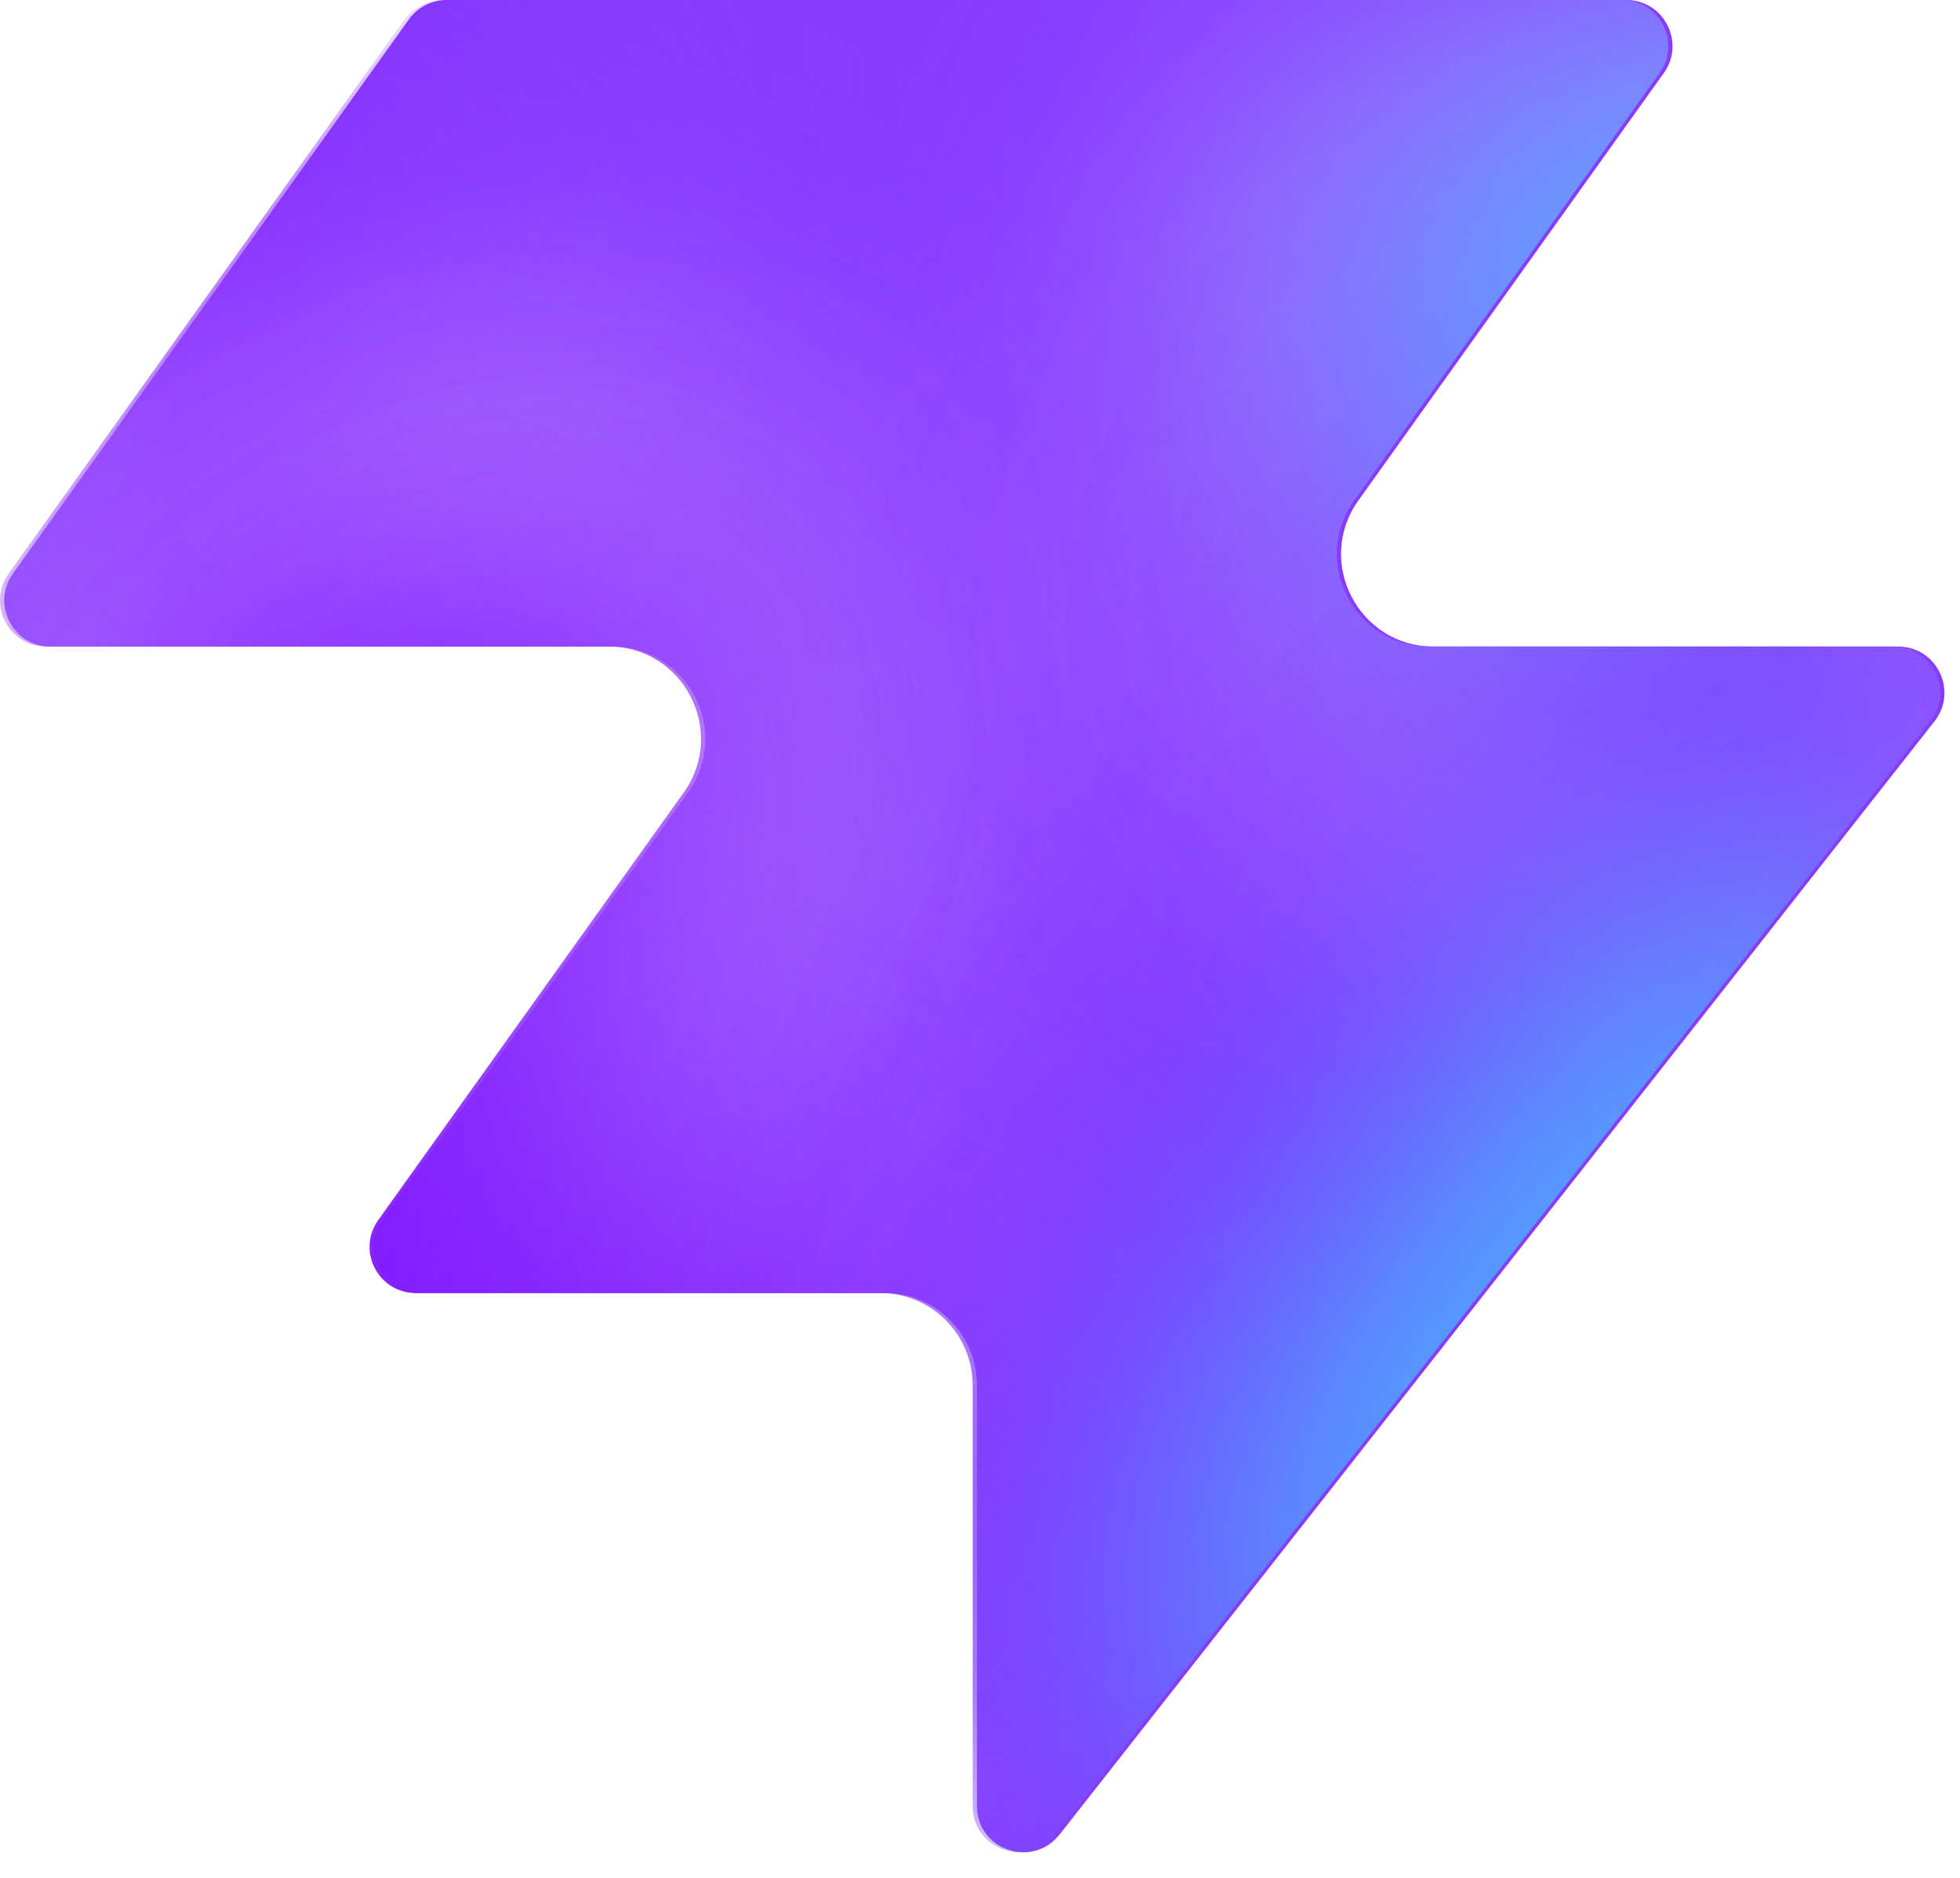
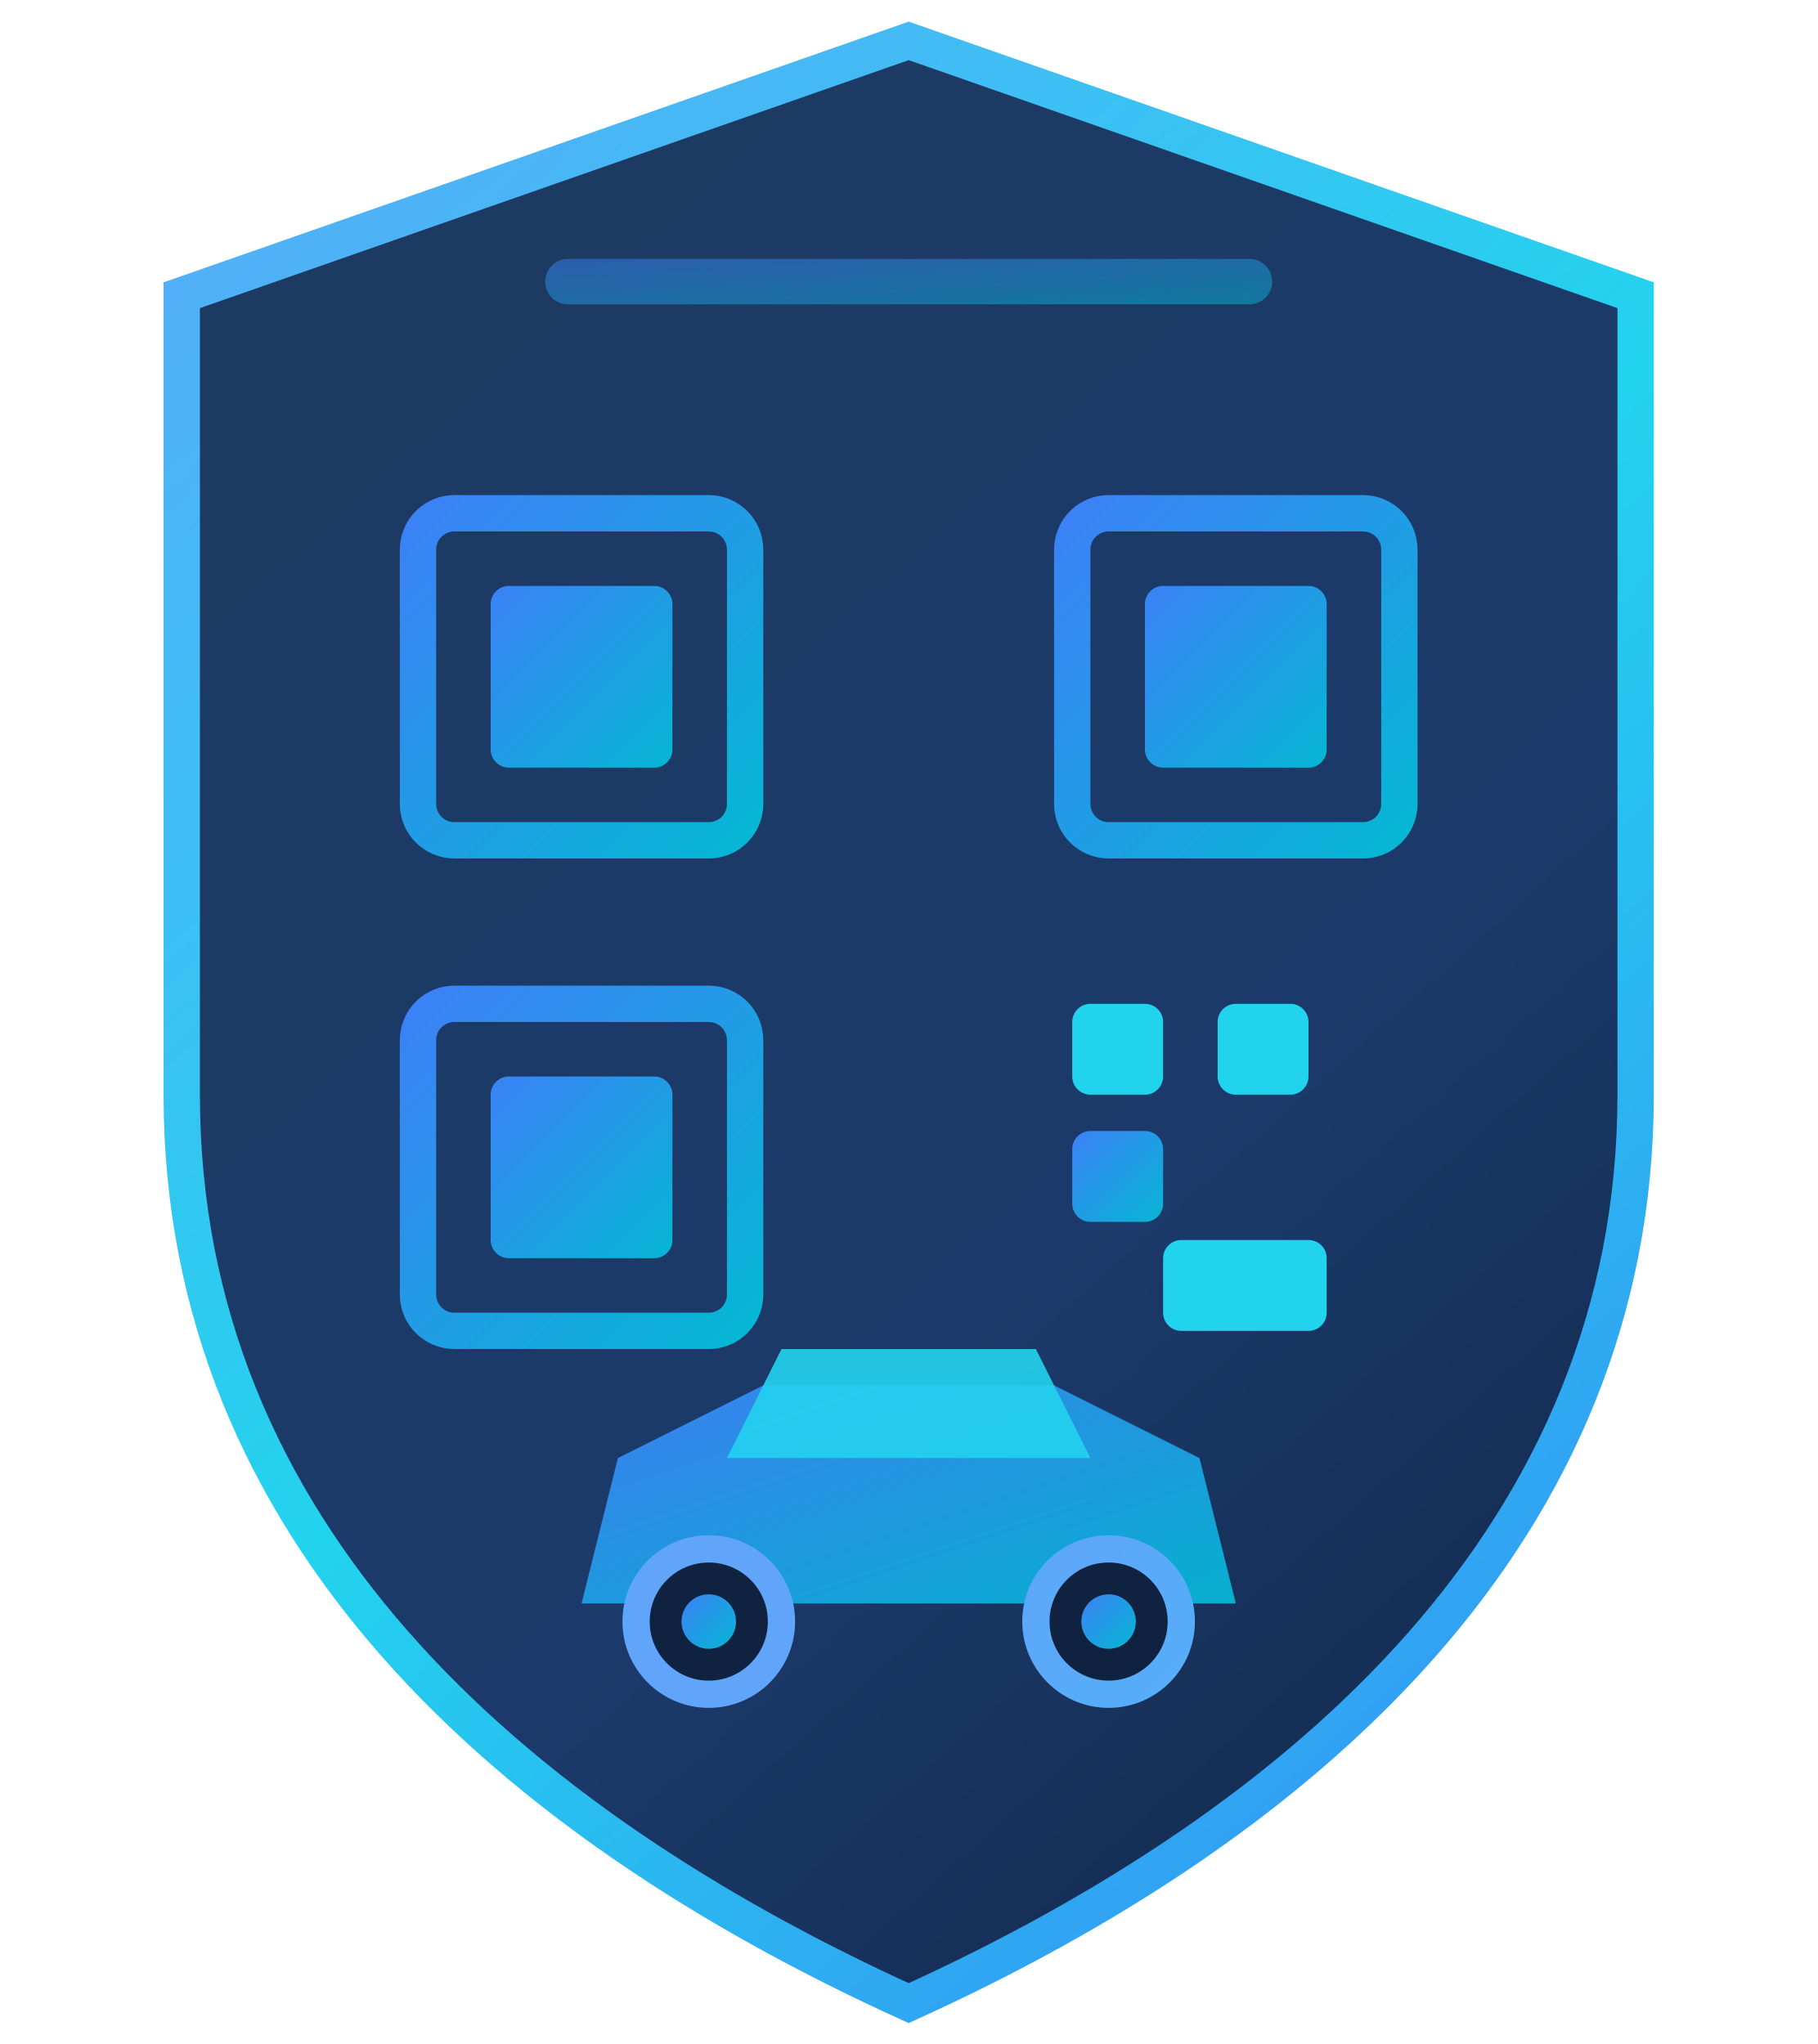
- <svg xmlns="http://www.w3.org/2000/svg" width="48" height="46" fill="none" viewBox="0 0 48 46">
-   <path fill="#863bff" d="M25.946 44.938c-.664.845-2.021.375-2.021-.698V33.937a2.26 2.26 0 0 0-2.262-2.262H10.287c-.92 0-1.456-1.04-.92-1.788l7.48-10.471c1.07-1.497 0-3.578-1.842-3.578H1.237c-.92 0-1.456-1.04-.92-1.788L10.013.474c.214-.297.556-.474.92-.474h28.894c.92 0 1.456 1.04.92 1.788l-7.48 10.471c-1.07 1.498 0 3.579 1.842 3.579h11.377c.943 0 1.473 1.088.89 1.83L25.947 44.94z" style="fill:#863bff;fill:color(display-p3 .525 .23 1);fill-opacity:1" />
-   <mask id="a" width="48" height="46" x="0" y="0" maskUnits="userSpaceOnUse" style="mask-type:alpha">
-     <path fill="#000" d="M25.842 44.938c-.664.844-2.021.375-2.021-.698V33.937a2.26 2.26 0 0 0-2.262-2.262H10.183c-.92 0-1.456-1.04-.92-1.788l7.48-10.471c1.07-1.498 0-3.579-1.842-3.579H1.133c-.92 0-1.456-1.04-.92-1.787L9.91.473c.214-.297.556-.474.92-.474h28.894c.92 0 1.456 1.04.92 1.788l-7.48 10.471c-1.07 1.498 0 3.578 1.842 3.578h11.377c.943 0 1.473 1.088.89 1.832L25.843 44.94z" style="fill:#000;fill-opacity:1" />
-   </mask>
-   <g mask="url(#a)">
-     <g filter="url(#b)">
-       <ellipse cx="5.508" cy="14.704" fill="#ede6ff" rx="5.508" ry="14.704" style="fill:#ede6ff;fill:color(display-p3 .927 .903 1);fill-opacity:1" transform="matrix(.00324 1 1 -.00324 -4.47 31.516)" />
-     </g>
-     <g filter="url(#c)">
-       <ellipse cx="10.399" cy="29.851" fill="#ede6ff" rx="10.399" ry="29.851" style="fill:#ede6ff;fill:color(display-p3 .927 .903 1);fill-opacity:1" transform="matrix(.00324 1 1 -.00324 -39.328 7.883)" />
-     </g>
-     <g filter="url(#d)">
-       <ellipse cx="5.508" cy="30.487" fill="#7e14ff" rx="5.508" ry="30.487" style="fill:#7e14ff;fill:color(display-p3 .492 .077 1);fill-opacity:1" transform="rotate(89.814 -25.913 -14.639)scale(1 -1)" />
-     </g>
-     <g filter="url(#e)">
-       <ellipse cx="5.508" cy="30.599" fill="#7e14ff" rx="5.508" ry="30.599" style="fill:#7e14ff;fill:color(display-p3 .492 .077 1);fill-opacity:1" transform="rotate(89.814 -32.644 -3.334)scale(1 -1)" />
-     </g>
-     <g filter="url(#f)">
-       <ellipse cx="5.508" cy="30.599" fill="#7e14ff" rx="5.508" ry="30.599" style="fill:#7e14ff;fill:color(display-p3 .492 .077 1);fill-opacity:1" transform="matrix(.00324 1 1 -.00324 -34.34 30.47)" />
-     </g>
-     <g filter="url(#g)">
-       <ellipse cx="14.072" cy="22.078" fill="#ede6ff" rx="14.072" ry="22.078" style="fill:#ede6ff;fill:color(display-p3 .927 .903 1);fill-opacity:1" transform="rotate(93.35 24.506 48.493)scale(-1 1)" />
-     </g>
-     <g filter="url(#h)">
-       <ellipse cx="3.47" cy="21.501" fill="#7e14ff" rx="3.47" ry="21.501" style="fill:#7e14ff;fill:color(display-p3 .492 .077 1);fill-opacity:1" transform="rotate(89.009 28.708 47.59)scale(-1 1)" />
-     </g>
-     <g filter="url(#i)">
-       <ellipse cx="3.47" cy="21.501" fill="#7e14ff" rx="3.47" ry="21.501" style="fill:#7e14ff;fill:color(display-p3 .492 .077 1);fill-opacity:1" transform="rotate(89.009 28.708 47.59)scale(-1 1)" />
-     </g>
-     <g filter="url(#j)">
-       <ellipse cx=".387" cy="8.972" fill="#7e14ff" rx="4.407" ry="29.108" style="fill:#7e14ff;fill:color(display-p3 .492 .077 1);fill-opacity:1" transform="rotate(39.51 .387 8.972)" />
-     </g>
-     <g filter="url(#k)">
-       <ellipse cx="47.523" cy="-6.092" fill="#7e14ff" rx="4.407" ry="29.108" style="fill:#7e14ff;fill:color(display-p3 .492 .077 1);fill-opacity:1" transform="rotate(37.892 47.523 -6.092)" />
-     </g>
-     <g filter="url(#l)">
-       <ellipse cx="41.412" cy="6.333" fill="#47bfff" rx="5.971" ry="9.665" style="fill:#47bfff;fill:color(display-p3 .28 .748 1);fill-opacity:1" transform="rotate(37.892 41.412 6.333)" />
-     </g>
-     <g filter="url(#m)">
-       <ellipse cx="-1.879" cy="38.332" fill="#7e14ff" rx="4.407" ry="29.108" style="fill:#7e14ff;fill:color(display-p3 .492 .077 1);fill-opacity:1" transform="rotate(37.892 -1.88 38.332)" />
-     </g>
-     <g filter="url(#n)">
-       <ellipse cx="-1.879" cy="38.332" fill="#7e14ff" rx="4.407" ry="29.108" style="fill:#7e14ff;fill:color(display-p3 .492 .077 1);fill-opacity:1" transform="rotate(37.892 -1.88 38.332)" />
-     </g>
-     <g filter="url(#o)">
-       <ellipse cx="35.651" cy="29.907" fill="#7e14ff" rx="4.407" ry="29.108" style="fill:#7e14ff;fill:color(display-p3 .492 .077 1);fill-opacity:1" transform="rotate(37.892 35.651 29.907)" />
-     </g>
-     <g filter="url(#p)">
-       <ellipse cx="38.418" cy="32.4" fill="#47bfff" rx="5.971" ry="15.297" style="fill:#47bfff;fill:color(display-p3 .28 .748 1);fill-opacity:1" transform="rotate(37.892 38.418 32.4)" />
-     </g>
+ <svg xmlns="http://www.w3.org/2000/svg" width="64" height="72" viewBox="0 0 100 112" fill="none">
+   <defs>
+     <linearGradient id="shield" x1="0" y1="0" x2="100" y2="112" gradientUnits="userSpaceOnUse">
+       <stop offset="0%" stop-color="#1E3A5F" />
+       <stop offset="60%" stop-color="#1B3A6B" />
+       <stop offset="100%" stop-color="#0F2240" />
+     </linearGradient>
+     <linearGradient id="accent" x1="0" y1="0" x2="1" y2="1">
+       <stop offset="0%" stop-color="#3B82F6" />
+       <stop offset="100%" stop-color="#06B6D4" />
+     </linearGradient>
+     <linearGradient id="rim" x1="0" y1="0" x2="100" y2="112" gradientUnits="userSpaceOnUse">
+       <stop offset="0%" stop-color="#60A5FA" />
+       <stop offset="50%" stop-color="#22D3EE" />
+       <stop offset="100%" stop-color="#3B82F6" />
+     </linearGradient>
+   </defs>
+   <path d="M 50 2 L 90 16 L 90 60 C 90 84, 72 100, 50 110 C 28 100, 10 84, 10 60 L 10 16 Z" fill="url(#shield)" stroke="url(#rim)" stroke-width="2" />
+   <rect x="23" y="28" width="18" height="18" rx="2" fill="none" stroke="url(#accent)" stroke-width="2" />
+   <rect x="27" y="32" width="10" height="10" rx="1" fill="url(#accent)" />
+   <rect x="59" y="28" width="18" height="18" rx="2" fill="none" stroke="url(#accent)" stroke-width="2" />
+   <rect x="63" y="32" width="10" height="10" rx="1" fill="url(#accent)" />
+   <rect x="23" y="55" width="18" height="18" rx="2" fill="none" stroke="url(#accent)" stroke-width="2" />
+   <rect x="27" y="59" width="10" height="10" rx="1" fill="url(#accent)" />
+   <rect x="59" y="55" width="5" height="5" rx="1" fill="#22D3EE" />
+   <rect x="67" y="55" width="5" height="5" rx="1" fill="#22D3EE" />
+   <rect x="59" y="62" width="5" height="5" rx="1" fill="url(#accent)" />
+   <rect x="64" y="68" width="9" height="5" rx="1" fill="#22D3EE" />
+   <g transform="translate(50,88)">
+     <path d="M -18 0 L -16 -8 L -8 -12 L 8 -12 L 16 -8 L 18 0 Z" fill="url(#accent)" opacity="0.95" />
+     <path d="M -10 -8 L -7 -14 L 7 -14 L 10 -8 Z" fill="#22D3EE" opacity="0.9" />
+     <circle cx="-11" cy="1" r="4" fill="#0F2240" stroke="url(#rim)" stroke-width="1.5" />
+     <circle cx="11" cy="1" r="4" fill="#0F2240" stroke="url(#rim)" stroke-width="1.5" />
+     <circle cx="-11" cy="1" r="1.5" fill="url(#accent)" />
+     <circle cx="11" cy="1" r="1.5" fill="url(#accent)" />
  </g>
-   <defs>
-     <filter id="b" width="60.045" height="41.654" x="-19.77" y="16.149" color-interpolation-filters="sRGB" filterUnits="userSpaceOnUse">
-       <feFlood flood-opacity="0" result="BackgroundImageFix" />
-       <feBlend in="SourceGraphic" in2="BackgroundImageFix" result="shape" />
-       <feGaussianBlur result="effect1_foregroundBlur_2002_17158" stdDeviation="7.659" />
-     </filter>
-     <filter id="c" width="90.34" height="51.437" x="-54.613" y="-7.533" color-interpolation-filters="sRGB" filterUnits="userSpaceOnUse">
-       <feFlood flood-opacity="0" result="BackgroundImageFix" />
-       <feBlend in="SourceGraphic" in2="BackgroundImageFix" result="shape" />
-       <feGaussianBlur result="effect1_foregroundBlur_2002_17158" stdDeviation="7.659" />
-     </filter>
-     <filter id="d" width="79.355" height="29.4" x="-49.64" y="2.03" color-interpolation-filters="sRGB" filterUnits="userSpaceOnUse">
-       <feFlood flood-opacity="0" result="BackgroundImageFix" />
-       <feBlend in="SourceGraphic" in2="BackgroundImageFix" result="shape" />
-       <feGaussianBlur result="effect1_foregroundBlur_2002_17158" stdDeviation="4.596" />
-     </filter>
-     <filter id="e" width="79.579" height="29.4" x="-45.045" y="20.029" color-interpolation-filters="sRGB" filterUnits="userSpaceOnUse">
-       <feFlood flood-opacity="0" result="BackgroundImageFix" />
-       <feBlend in="SourceGraphic" in2="BackgroundImageFix" result="shape" />
-       <feGaussianBlur result="effect1_foregroundBlur_2002_17158" stdDeviation="4.596" />
-     </filter>
-     <filter id="f" width="79.579" height="29.4" x="-43.513" y="21.178" color-interpolation-filters="sRGB" filterUnits="userSpaceOnUse">
-       <feFlood flood-opacity="0" result="BackgroundImageFix" />
-       <feBlend in="SourceGraphic" in2="BackgroundImageFix" result="shape" />
-       <feGaussianBlur result="effect1_foregroundBlur_2002_17158" stdDeviation="4.596" />
-     </filter>
-     <filter id="g" width="74.749" height="58.852" x="15.756" y="-17.901" color-interpolation-filters="sRGB" filterUnits="userSpaceOnUse">
-       <feFlood flood-opacity="0" result="BackgroundImageFix" />
-       <feBlend in="SourceGraphic" in2="BackgroundImageFix" result="shape" />
-       <feGaussianBlur result="effect1_foregroundBlur_2002_17158" stdDeviation="7.659" />
-     </filter>
-     <filter id="h" width="61.377" height="25.362" x="23.548" y="2.284" color-interpolation-filters="sRGB" filterUnits="userSpaceOnUse">
-       <feFlood flood-opacity="0" result="BackgroundImageFix" />
-       <feBlend in="SourceGraphic" in2="BackgroundImageFix" result="shape" />
-       <feGaussianBlur result="effect1_foregroundBlur_2002_17158" stdDeviation="4.596" />
-     </filter>
-     <filter id="i" width="61.377" height="25.362" x="23.548" y="2.284" color-interpolation-filters="sRGB" filterUnits="userSpaceOnUse">
-       <feFlood flood-opacity="0" result="BackgroundImageFix" />
-       <feBlend in="SourceGraphic" in2="BackgroundImageFix" result="shape" />
-       <feGaussianBlur result="effect1_foregroundBlur_2002_17158" stdDeviation="4.596" />
-     </filter>
-     <filter id="j" width="56.045" height="63.649" x="-27.636" y="-22.853" color-interpolation-filters="sRGB" filterUnits="userSpaceOnUse">
-       <feFlood flood-opacity="0" result="BackgroundImageFix" />
-       <feBlend in="SourceGraphic" in2="BackgroundImageFix" result="shape" />
-       <feGaussianBlur result="effect1_foregroundBlur_2002_17158" stdDeviation="4.596" />
-     </filter>
-     <filter id="k" width="54.814" height="64.646" x="20.116" y="-38.415" color-interpolation-filters="sRGB" filterUnits="userSpaceOnUse">
-       <feFlood flood-opacity="0" result="BackgroundImageFix" />
-       <feBlend in="SourceGraphic" in2="BackgroundImageFix" result="shape" />
-       <feGaussianBlur result="effect1_foregroundBlur_2002_17158" stdDeviation="4.596" />
-     </filter>
-     <filter id="l" width="33.541" height="35.313" x="24.641" y="-11.323" color-interpolation-filters="sRGB" filterUnits="userSpaceOnUse">
-       <feFlood flood-opacity="0" result="BackgroundImageFix" />
-       <feBlend in="SourceGraphic" in2="BackgroundImageFix" result="shape" />
-       <feGaussianBlur result="effect1_foregroundBlur_2002_17158" stdDeviation="4.596" />
-     </filter>
-     <filter id="m" width="54.814" height="64.646" x="-29.286" y="6.009" color-interpolation-filters="sRGB" filterUnits="userSpaceOnUse">
-       <feFlood flood-opacity="0" result="BackgroundImageFix" />
-       <feBlend in="SourceGraphic" in2="BackgroundImageFix" result="shape" />
-       <feGaussianBlur result="effect1_foregroundBlur_2002_17158" stdDeviation="4.596" />
-     </filter>
-     <filter id="n" width="54.814" height="64.646" x="-29.286" y="6.009" color-interpolation-filters="sRGB" filterUnits="userSpaceOnUse">
-       <feFlood flood-opacity="0" result="BackgroundImageFix" />
-       <feBlend in="SourceGraphic" in2="BackgroundImageFix" result="shape" />
-       <feGaussianBlur result="effect1_foregroundBlur_2002_17158" stdDeviation="4.596" />
-     </filter>
-     <filter id="o" width="54.814" height="64.646" x="8.244" y="-2.416" color-interpolation-filters="sRGB" filterUnits="userSpaceOnUse">
-       <feFlood flood-opacity="0" result="BackgroundImageFix" />
-       <feBlend in="SourceGraphic" in2="BackgroundImageFix" result="shape" />
-       <feGaussianBlur result="effect1_foregroundBlur_2002_17158" stdDeviation="4.596" />
-     </filter>
-     <filter id="p" width="39.409" height="43.623" x="18.713" y="10.588" color-interpolation-filters="sRGB" filterUnits="userSpaceOnUse">
-       <feFlood flood-opacity="0" result="BackgroundImageFix" />
-       <feBlend in="SourceGraphic" in2="BackgroundImageFix" result="shape" />
-       <feGaussianBlur result="effect1_foregroundBlur_2002_17158" stdDeviation="4.596" />
-     </filter>
-   </defs>
+   <rect x="30" y="14" width="40" height="2.5" rx="1.25" fill="url(#accent)" opacity="0.5" />
</svg>
